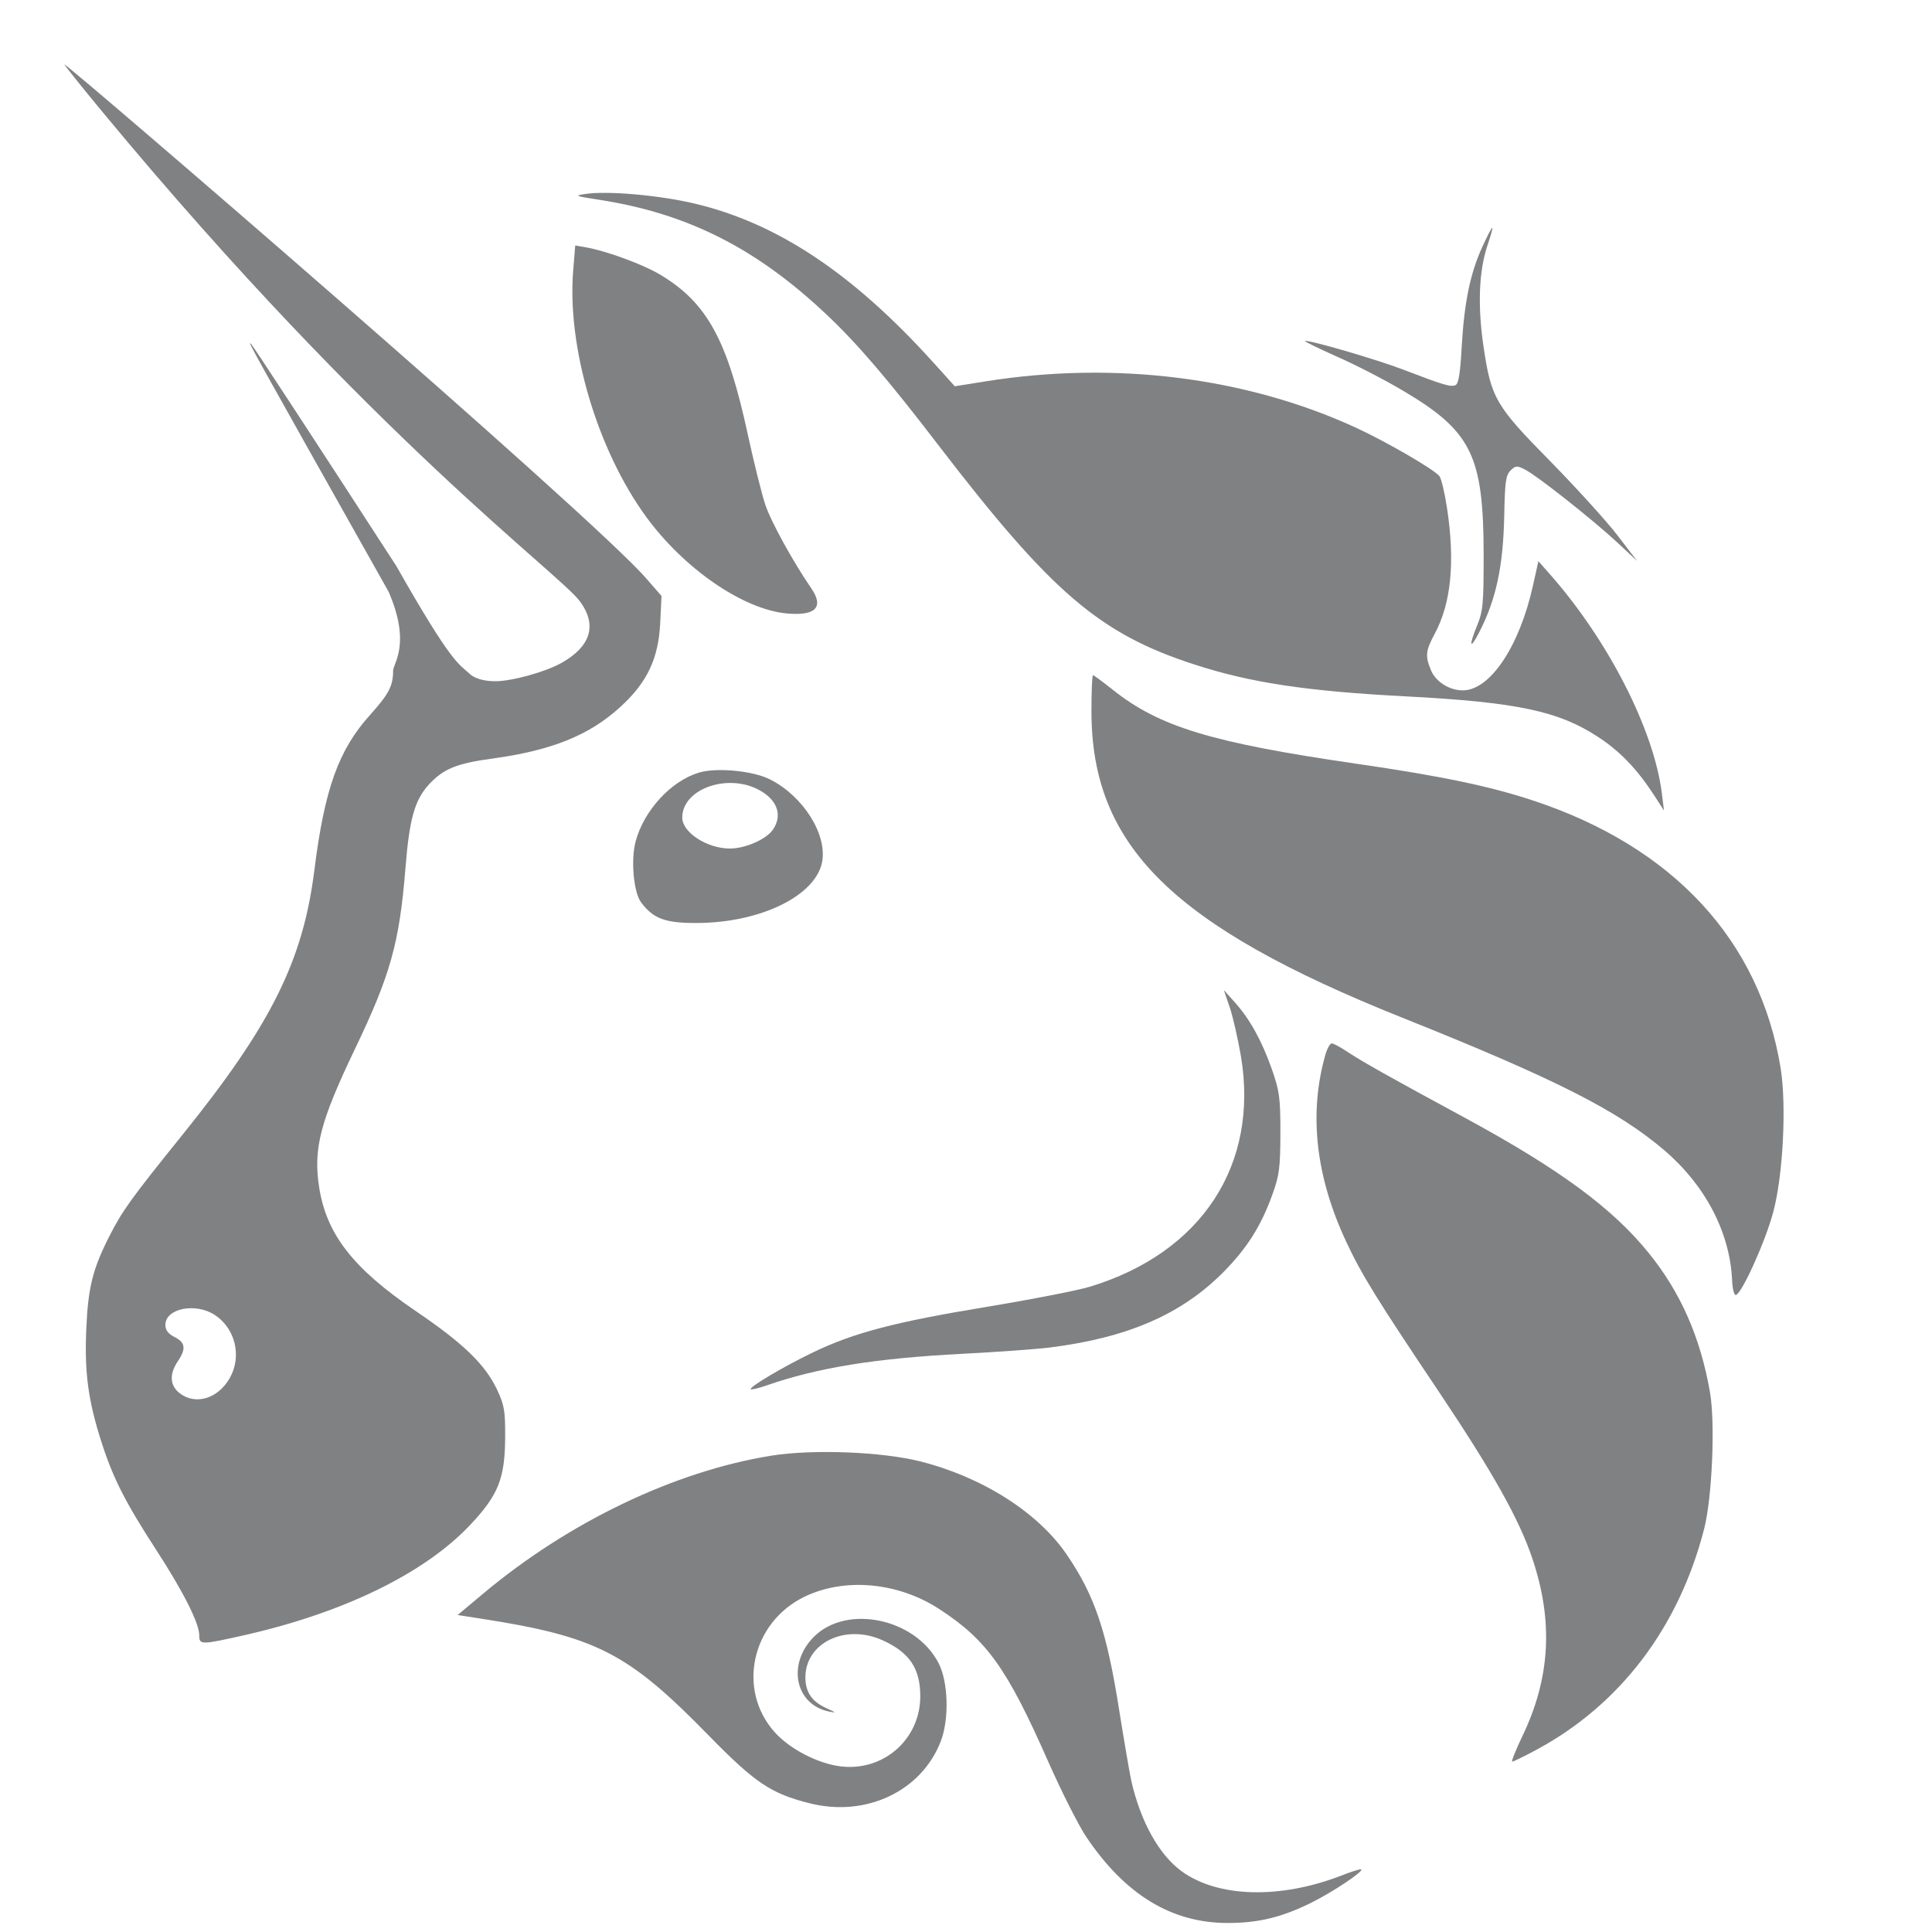
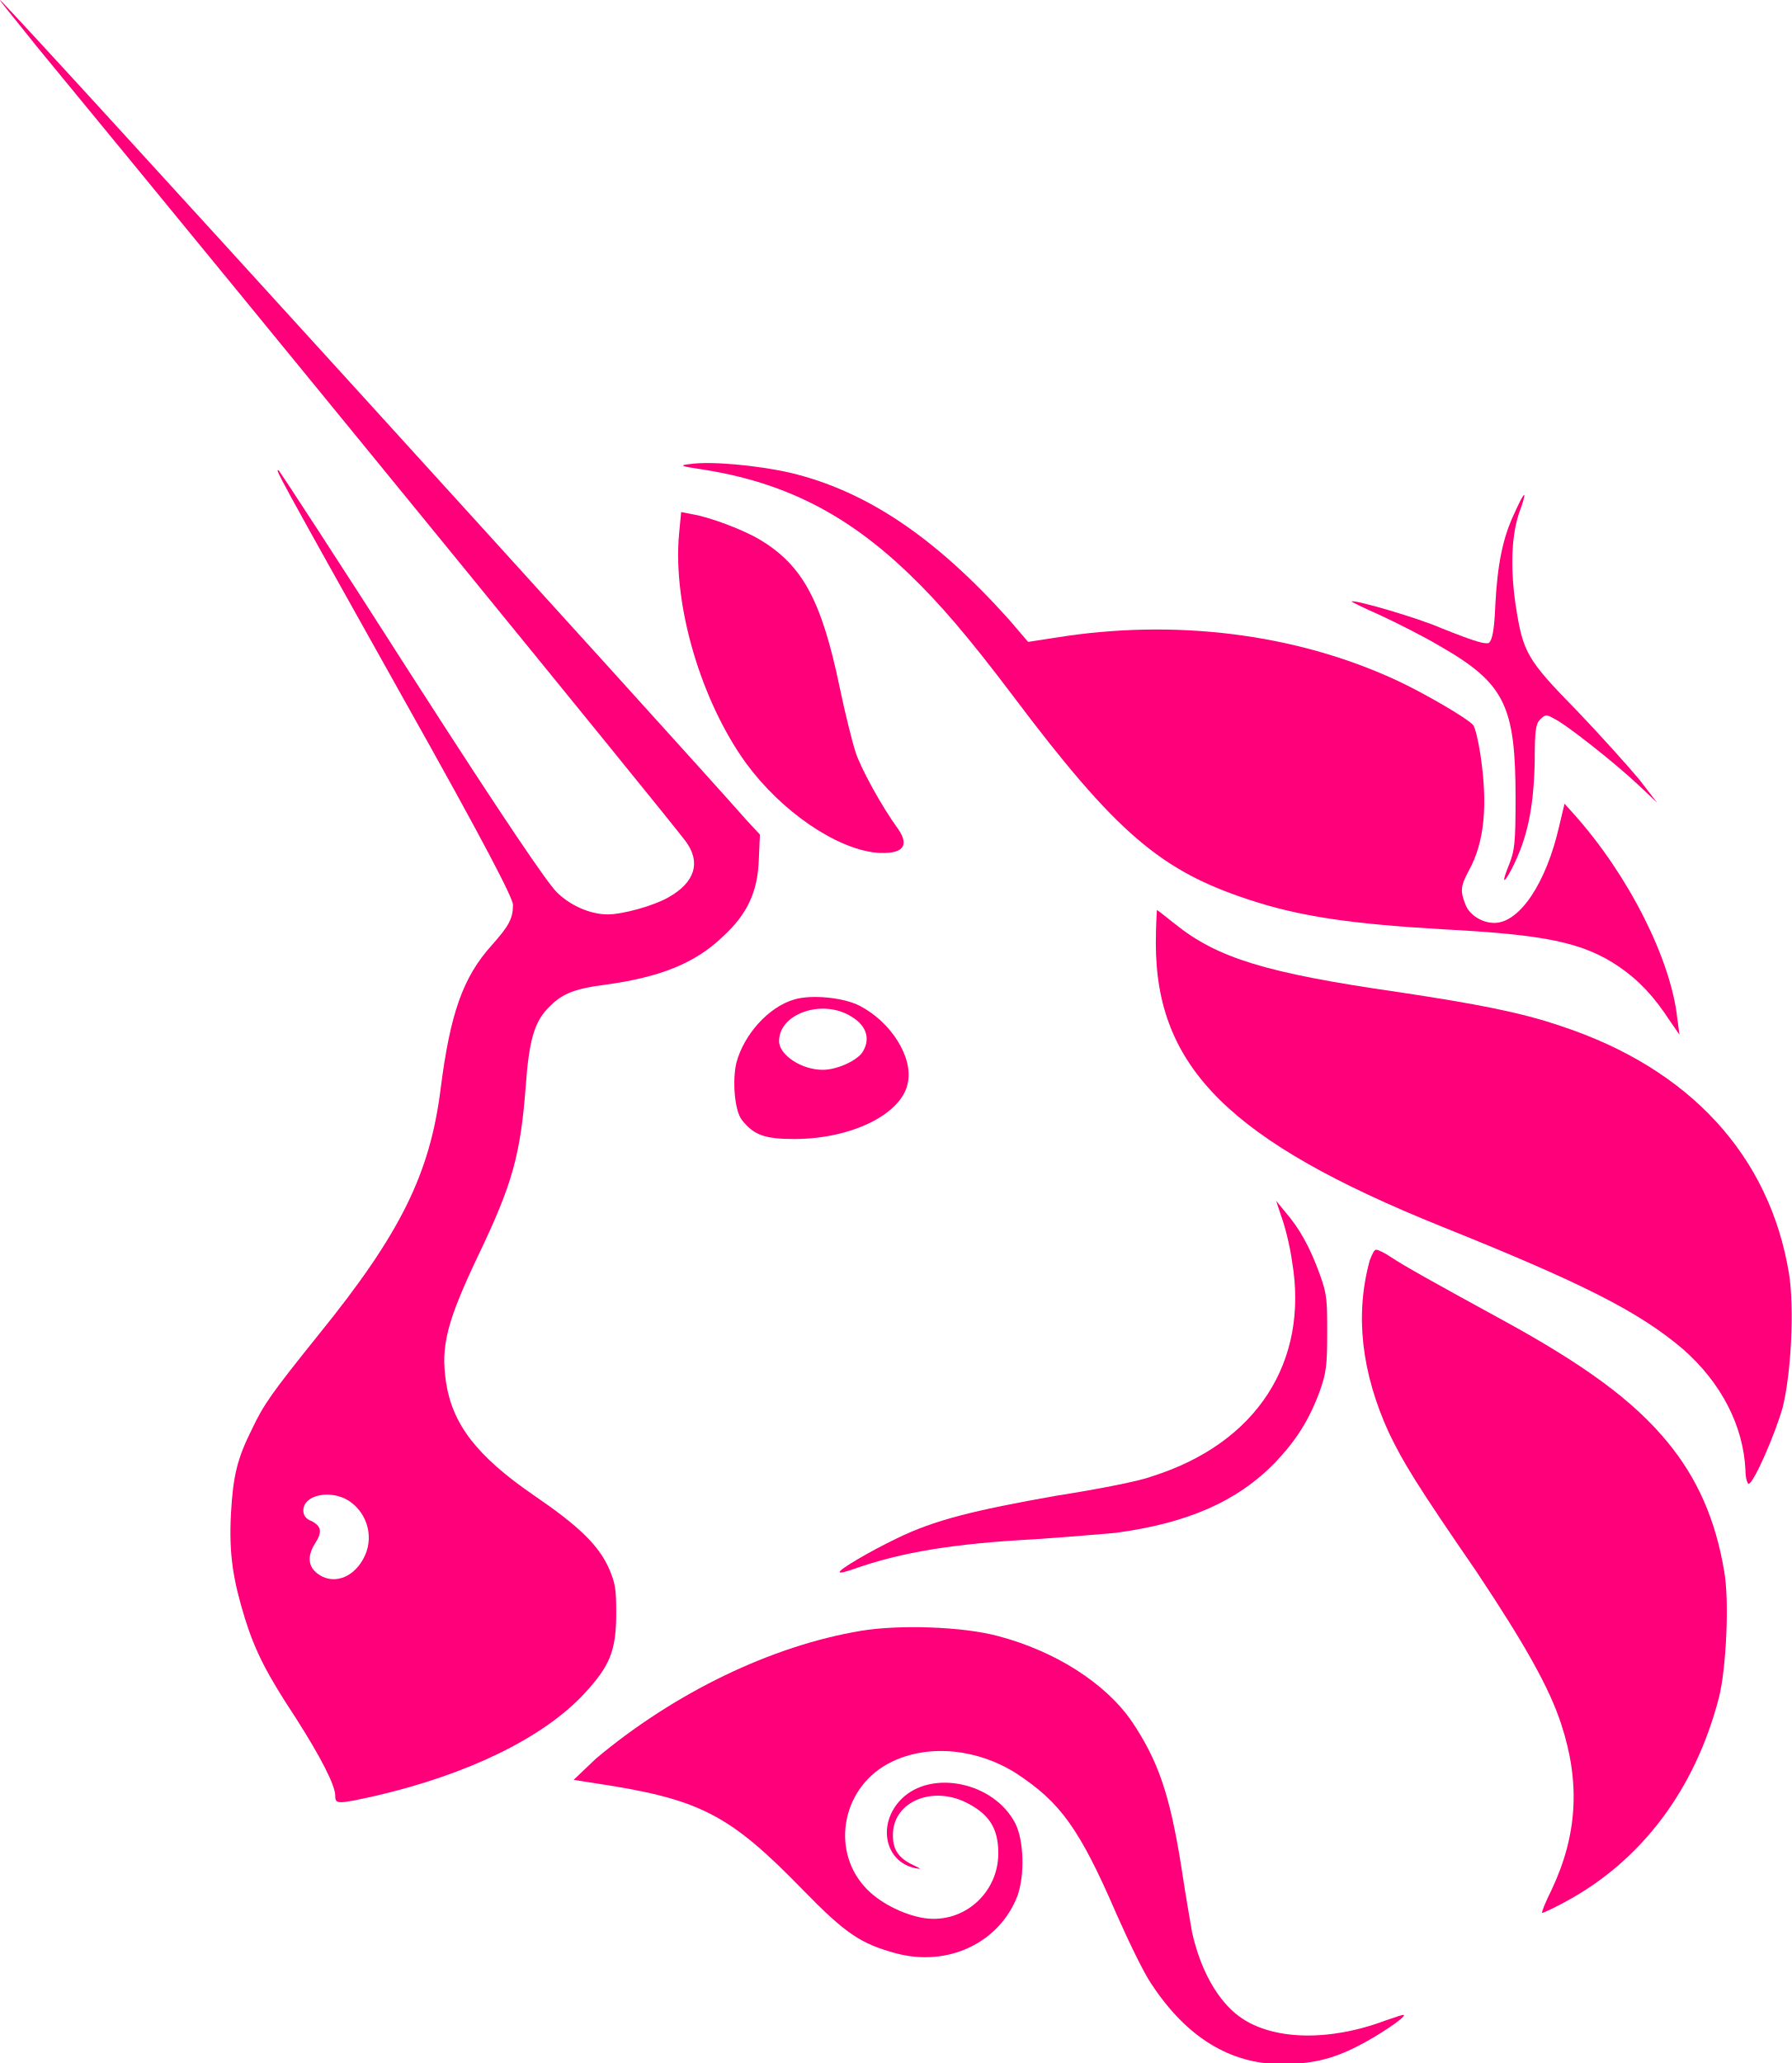
- <svg xmlns="http://www.w3.org/2000/svg" width="19" height="19" viewBox="0 0 14 15" fill="none">
-   <g>
-     <path d="M4.152 1.551C3.964 1.522 3.956 1.519 4.045 1.506C4.214 1.48 4.615 1.515 4.891 1.58C5.535 1.732 6.121 2.122 6.747 2.815L6.913 2.999L7.151 2.961C8.153 2.801 9.172 2.928 10.024 3.319C10.259 3.427 10.629 3.641 10.675 3.696C10.69 3.714 10.717 3.827 10.735 3.947C10.798 4.365 10.767 4.684 10.638 4.923C10.568 5.053 10.564 5.094 10.611 5.206C10.649 5.294 10.753 5.36 10.857 5.36C11.069 5.36 11.297 5.019 11.402 4.546L11.444 4.357L11.527 4.451C11.983 4.965 12.342 5.665 12.403 6.163L12.419 6.293L12.343 6.175C12.211 5.972 12.078 5.833 11.908 5.722C11.602 5.521 11.279 5.452 10.422 5.407C9.648 5.367 9.21 5.301 8.776 5.16C8.037 4.921 7.665 4.602 6.787 3.458C6.397 2.949 6.157 2.668 5.917 2.442C5.372 1.927 4.837 1.657 4.152 1.551Z" fill="#808183" />
-     <path d="M10.849 2.686C10.869 2.346 10.915 2.121 11.009 1.916C11.046 1.835 11.08 1.768 11.086 1.768C11.091 1.768 11.075 1.828 11.05 1.901C10.982 2.101 10.971 2.373 11.018 2.69C11.077 3.092 11.111 3.15 11.539 3.584C11.739 3.788 11.972 4.045 12.057 4.155L12.211 4.356L12.057 4.212C11.869 4.037 11.436 3.695 11.341 3.646C11.277 3.614 11.267 3.614 11.228 3.653C11.191 3.689 11.184 3.743 11.179 3.999C11.171 4.398 11.116 4.654 10.984 4.91C10.913 5.048 10.902 5.019 10.966 4.862C11.014 4.746 11.019 4.694 11.019 4.308C11.018 3.533 10.925 3.346 10.382 3.027C10.245 2.946 10.018 2.829 9.878 2.768C9.739 2.706 9.628 2.652 9.632 2.648C9.647 2.633 10.177 2.787 10.39 2.868C10.708 2.99 10.76 3.005 10.799 2.991C10.824 2.981 10.837 2.906 10.849 2.686Z" fill="#808183" />
-     <path d="M4.517 4.013C4.136 3.491 3.899 2.69 3.951 2.091L3.966 1.906L4.053 1.921C4.217 1.951 4.498 2.055 4.63 2.135C4.991 2.353 5.148 2.64 5.307 3.378C5.354 3.594 5.415 3.839 5.443 3.922C5.488 4.055 5.66 4.366 5.799 4.568C5.899 4.714 5.833 4.783 5.611 4.763C5.272 4.733 4.813 4.418 4.517 4.013Z" fill="#808183" />
-     <path d="M10.386 7.901C8.602 7.187 7.974 6.567 7.974 5.522C7.974 5.368 7.979 5.242 7.986 5.242C7.992 5.242 8.061 5.293 8.139 5.355C8.501 5.643 8.906 5.766 10.027 5.929C10.688 6.025 11.059 6.102 11.402 6.215C12.49 6.574 13.164 7.302 13.325 8.294C13.371 8.583 13.344 9.123 13.268 9.408C13.209 9.633 13.026 10.039 12.978 10.054C12.964 10.059 12.951 10.008 12.948 9.938C12.93 9.566 12.74 9.203 12.422 8.931C12.06 8.622 11.575 8.376 10.386 7.901Z" fill="#808183" />
-     <path d="M9.134 8.197C9.111 8.065 9.073 7.896 9.048 7.822L9.002 7.687L9.087 7.782C9.204 7.912 9.296 8.079 9.375 8.302C9.434 8.472 9.441 8.522 9.441 8.798C9.44 9.069 9.433 9.126 9.377 9.279C9.29 9.52 9.182 9.69 9.001 9.874C8.675 10.204 8.256 10.386 7.651 10.462C7.546 10.475 7.24 10.497 6.971 10.511C6.292 10.546 5.845 10.619 5.444 10.759C5.386 10.779 5.335 10.791 5.329 10.786C5.313 10.77 5.587 10.608 5.812 10.5C6.13 10.347 6.447 10.264 7.157 10.147C7.508 10.089 7.87 10.018 7.962 9.99C8.83 9.726 9.277 9.043 9.134 8.197Z" fill="#808183" />
-     <path d="M9.952 9.641C9.715 9.135 9.66 8.646 9.79 8.19C9.804 8.141 9.826 8.101 9.84 8.101C9.853 8.101 9.909 8.131 9.964 8.168C10.073 8.241 10.292 8.364 10.876 8.68C11.604 9.075 12.02 9.38 12.302 9.73C12.549 10.035 12.702 10.384 12.776 10.808C12.818 11.049 12.793 11.628 12.731 11.87C12.535 12.634 12.08 13.234 11.431 13.584C11.336 13.635 11.251 13.677 11.241 13.677C11.232 13.678 11.267 13.59 11.318 13.483C11.537 13.029 11.562 12.588 11.396 12.097C11.295 11.796 11.089 11.429 10.673 10.808C10.189 10.087 10.071 9.895 9.952 9.641Z" fill="#808183" />
-     <path d="M3.25 12.374C3.913 11.818 4.736 11.423 5.487 11.302C5.81 11.25 6.349 11.271 6.648 11.347C7.128 11.469 7.558 11.742 7.781 12.068C7.999 12.387 8.093 12.664 8.19 13.282C8.229 13.525 8.271 13.77 8.283 13.825C8.356 14.145 8.499 14.401 8.675 14.529C8.956 14.733 9.439 14.746 9.914 14.562C9.994 14.53 10.064 14.509 10.069 14.514C10.086 14.531 9.847 14.69 9.678 14.774C9.451 14.886 9.271 14.93 9.031 14.93C8.596 14.93 8.235 14.71 7.934 14.262C7.874 14.173 7.741 13.909 7.637 13.674C7.319 12.953 7.162 12.733 6.793 12.493C6.471 12.283 6.056 12.246 5.744 12.398C5.335 12.598 5.22 13.118 5.514 13.448C5.631 13.579 5.848 13.692 6.026 13.714C6.359 13.755 6.645 13.504 6.645 13.17C6.645 12.953 6.561 12.829 6.35 12.734C6.061 12.605 5.752 12.756 5.753 13.025C5.754 13.14 5.804 13.212 5.92 13.264C5.994 13.298 5.996 13.3 5.935 13.288C5.671 13.233 5.609 12.916 5.821 12.706C6.077 12.454 6.605 12.565 6.786 12.91C6.862 13.055 6.871 13.343 6.805 13.517C6.656 13.907 6.223 14.112 5.783 14C5.484 13.924 5.362 13.842 5.001 13.473C4.374 12.831 4.131 12.706 3.227 12.566L3.053 12.539L3.25 12.374Z" fill="#808183" />
-     <path fill-rule="evenodd" clip-rule="evenodd" d="M0.308 0.884C2.402 3.41 3.845 4.452 4.005 4.672C4.137 4.854 4.087 5.018 3.861 5.146C3.735 5.217 3.475 5.289 3.346 5.289C3.199 5.289 3.148 5.233 3.148 5.233C3.063 5.153 3.015 5.167 2.578 4.396C1.972 3.46 1.464 2.684 1.45 2.671C1.418 2.641 1.419 2.642 2.517 4.594C2.694 5.001 2.552 5.15 2.552 5.208C2.552 5.326 2.519 5.388 2.373 5.551C2.129 5.821 2.02 6.125 1.941 6.754C1.853 7.459 1.605 7.957 0.917 8.81C0.515 9.309 0.449 9.4 0.347 9.602C0.219 9.855 0.184 9.997 0.17 10.316C0.155 10.655 0.184 10.873 0.288 11.197C0.379 11.48 0.474 11.666 0.717 12.04C0.926 12.363 1.047 12.603 1.047 12.697C1.047 12.771 1.061 12.771 1.386 12.698C2.163 12.524 2.794 12.217 3.149 11.841C3.369 11.608 3.42 11.48 3.422 11.161C3.423 10.953 3.416 10.909 3.359 10.789C3.267 10.594 3.099 10.431 2.728 10.179C2.243 9.85 2.035 9.584 1.978 9.219C1.931 8.919 1.986 8.708 2.254 8.148C2.532 7.569 2.601 7.322 2.648 6.739C2.678 6.362 2.719 6.213 2.828 6.093C2.942 5.969 3.044 5.927 3.326 5.889C3.785 5.826 4.077 5.708 4.317 5.488C4.525 5.298 4.612 5.114 4.626 4.837L4.636 4.627L4.519 4.493C4.098 4.004 0.026 0.5 0 0.5C-0.005 0.5 0.133 0.673 0.308 0.884ZM1.284 10.699C1.379 10.531 1.328 10.316 1.169 10.21C1.018 10.111 0.784 10.158 0.784 10.287C0.784 10.327 0.806 10.356 0.856 10.381C0.94 10.424 0.946 10.472 0.88 10.57C0.813 10.67 0.819 10.757 0.895 10.817C1.018 10.912 1.192 10.86 1.284 10.699Z" fill="#808183" />
-     <path fill-rule="evenodd" clip-rule="evenodd" d="M4.925 5.999C4.71 6.064 4.501 6.291 4.436 6.529C4.396 6.674 4.419 6.929 4.478 7.007C4.574 7.134 4.666 7.168 4.917 7.166C5.407 7.163 5.833 6.954 5.883 6.692C5.923 6.478 5.736 6.181 5.478 6.051C5.345 5.984 5.062 5.957 4.925 5.999ZM5.499 6.444C5.574 6.337 5.541 6.222 5.412 6.144C5.168 5.995 4.797 6.118 4.797 6.348C4.797 6.463 4.99 6.588 5.167 6.588C5.285 6.588 5.446 6.518 5.499 6.444Z" fill="#808183" />
-   </g>
+ <svg xmlns="http://www.w3.org/2000/svg" version="1.1" id="Layer_1" x="0px" y="0px" viewBox="0 0 168.3 193.8" style="enable-background:new 0 0 168.3 193.8;" xml:space="preserve">
+   <style type="text/css">
+ 	.st0{fill:#FF007A;}
+ 	.st1{fill-rule:evenodd;clip-rule:evenodd;fill:#FF007A;}
+ </style>
+   <path class="st0" d="M66,44.1c-2.1-0.3-2.2-0.4-1.2-0.5c1.9-0.3,6.3,0.1,9.4,0.8c7.2,1.7,13.7,6.1,20.6,13.8l1.8,2.1l2.6-0.4  c11.1-1.8,22.5-0.4,32,4c2.6,1.2,6.7,3.6,7.2,4.2c0.2,0.2,0.5,1.5,0.7,2.8c0.7,4.7,0.4,8.2-1.1,10.9c-0.8,1.5-0.8,1.9-0.3,3.2  c0.4,1,1.6,1.7,2.7,1.7c2.4,0,4.9-3.8,6.1-9.1l0.5-2.1l0.9,1c5.1,5.7,9.1,13.6,9.7,19.2l0.2,1.5l-0.9-1.3c-1.5-2.3-2.9-3.8-4.8-5.1  c-3.4-2.3-7-3-16.5-3.5c-8.6-0.5-13.5-1.2-18.3-2.8c-8.2-2.7-12.4-6.2-22.1-19.1c-4.3-5.7-7-8.8-9.7-11.4  C79.6,48.3,73.7,45.3,66,44.1z" />
+   <path class="st0" d="M140.5,56.8c0.2-3.8,0.7-6.3,1.8-8.6c0.4-0.9,0.8-1.7,0.9-1.7c0.1,0-0.1,0.7-0.4,1.5c-0.8,2.2-0.9,5.3-0.4,8.8  c0.7,4.5,1,5.1,5.8,10c2.2,2.3,4.8,5.2,5.8,6.4l1.7,2.2l-1.7-1.6c-2.1-2-6.9-5.8-8-6.3c-0.7-0.4-0.8-0.4-1.3,0.1  c-0.4,0.4-0.5,1-0.5,3.9c-0.1,4.5-0.7,7.3-2.2,10.2c-0.8,1.5-0.9,1.2-0.2-0.5c0.5-1.3,0.6-1.9,0.6-6.2c0-8.7-1-10.8-7.1-14.3  c-1.5-0.9-4.1-2.2-5.6-2.9c-1.6-0.7-2.8-1.3-2.7-1.3c0.2-0.2,6.1,1.5,8.4,2.5c3.5,1.4,4.1,1.5,4.5,1.4  C140.2,60.1,140.4,59.3,140.5,56.8z" />
+   <path class="st0" d="M70.1,71.7c-4.2-5.8-6.9-14.8-6.3-21.5l0.2-2.1l1,0.2c1.8,0.3,4.9,1.5,6.4,2.4c4,2.4,5.8,5.7,7.5,13.9  c0.5,2.4,1.2,5.2,1.5,6.1c0.5,1.5,2.4,5,4,7.2c1.1,1.6,0.4,2.4-2.1,2.2C78.5,79.7,73.4,76.2,70.1,71.7z" />
+   <path class="st0" d="M135.4,115.2c-19.8-8-26.8-14.9-26.8-26.6c0-1.7,0.1-3.1,0.1-3.1c0.1,0,0.8,0.6,1.7,1.3c4,3.2,8.5,4.6,21,6.4  c7.3,1.1,11.5,1.9,15.3,3.2c12.1,4,19.6,12.2,21.4,23.3c0.5,3.2,0.2,9.3-0.6,12.5c-0.7,2.5-2.7,7.1-3.2,7.2c-0.1,0-0.3-0.5-0.3-1.3  c-0.2-4.2-2.3-8.2-5.8-11.3C154,123.2,148.6,120.5,135.4,115.2z" />
+   <path class="st0" d="M121.4,118.5c-0.2-1.5-0.7-3.4-1-4.2l-0.5-1.5l0.9,1.1c1.3,1.5,2.3,3.3,3.2,5.8c0.7,1.9,0.7,2.5,0.7,5.6  c0,3-0.1,3.7-0.7,5.4c-1,2.7-2.2,4.6-4.2,6.7c-3.6,3.7-8.3,5.7-15,6.6c-1.2,0.1-4.6,0.4-7.6,0.6c-7.5,0.4-12.5,1.2-17,2.8  c-0.6,0.2-1.2,0.4-1.3,0.3c-0.2-0.2,2.9-2,5.4-3.2c3.5-1.7,7.1-2.6,15-4c3.9-0.6,7.9-1.4,8.9-1.8C118.1,135.6,123,127.9,121.4,118.5  z" />
+   <path class="st0" d="M130.5,134.6c-2.6-5.7-3.2-11.1-1.8-16.2c0.2-0.5,0.4-1,0.6-1c0.2,0,0.8,0.3,1.4,0.7c1.2,0.8,3.7,2.2,10.1,5.7  c8.1,4.4,12.7,7.8,15.9,11.7c2.8,3.4,4.5,7.3,5.3,12.1c0.5,2.7,0.2,9.2-0.5,11.9c-2.2,8.5-7.2,15.3-14.5,19.2c-1.1,0.6-2,1-2.1,1  c-0.1,0,0.3-1,0.9-2.2c2.4-5.1,2.7-10,0.9-15.5c-1.1-3.4-3.4-7.5-8-14.4C133.2,139.6,131.9,137.5,130.5,134.6z" />
+   <path class="st0" d="M56,165.2c7.4-6.2,16.5-10.6,24.9-12c3.6-0.6,9.6-0.4,12.9,0.5c5.3,1.4,10.1,4.4,12.6,8.1  c2.4,3.6,3.5,6.7,4.6,13.6c0.4,2.7,0.9,5.5,1,6.1c0.8,3.6,2.4,6.4,4.4,7.9c3.1,2.3,8.5,2.4,13.8,0.4c0.9-0.3,1.7-0.6,1.7-0.5  c0.2,0.2-2.5,2-4.3,2.9c-2.5,1.3-4.5,1.7-7.2,1.7c-4.8,0-8.9-2.5-12.2-7.5c-0.7-1-2.1-3.9-3.3-6.6c-3.5-8.1-5.3-10.5-9.4-13.2  c-3.6-2.3-8.2-2.8-11.7-1.1c-4.6,2.2-5.8,8.1-2.6,11.7c1.3,1.5,3.7,2.7,5.7,3c3.7,0.5,6.9-2.4,6.9-6.1c0-2.4-0.9-3.8-3.3-4.9  c-3.2-1.4-6.7,0.2-6.6,3.3c0,1.3,0.6,2.1,1.9,2.7c0.8,0.4,0.8,0.4,0.2,0.3c-2.9-0.6-3.6-4.2-1.3-6.5c2.8-2.8,8.7-1.6,10.7,2.3  c0.8,1.6,0.9,4.8,0.2,6.8c-1.7,4.4-6.5,6.7-11.4,5.4c-3.3-0.9-4.7-1.8-8.7-5.9c-7-7.2-9.7-8.6-19.7-10.1l-1.9-0.3L56,165.2z" />
+   <path class="st1" d="M3.4,4.3c23.3,28.3,59.2,72.3,61,74.7c1.5,2,0.9,3.9-1.6,5.3c-1.4,0.8-4.3,1.6-5.7,1.6c-1.6,0-3.5-0.8-4.8-2.1  c-0.9-0.9-4.8-6.6-13.6-20.3c-6.7-10.5-12.4-19.2-12.5-19.3C25.8,44,25.8,44,38,65.8C45.7,79.5,48.2,84.4,48.2,85c0,1.3-0.4,2-2,3.8  c-2.7,3-3.9,6.4-4.8,13.5c-1,7.9-3.7,13.5-11.4,23c-4.5,5.6-5.2,6.6-6.3,8.9c-1.4,2.8-1.8,4.4-2,8c-0.2,3.8,0.2,6.2,1.3,9.8  c1,3.2,2.1,5.3,4.8,9.4c2.3,3.6,3.7,6.3,3.7,7.3c0,0.8,0.2,0.8,3.8,0c8.6-2,15.7-5.4,19.6-9.6c2.4-2.6,3-4,3-7.6  c0-2.3-0.1-2.8-0.7-4.2c-1-2.2-2.9-4-7-6.8c-5.4-3.7-7.7-6.7-8.3-10.7c-0.5-3.4,0.1-5.7,3.1-12c3.1-6.5,3.9-9.2,4.4-15.8  c0.3-4.2,0.8-5.9,2-7.2c1.3-1.4,2.4-1.9,5.5-2.3c5.1-0.7,8.4-2,11-4.5c2.3-2.1,3.3-4.2,3.4-7.3l0.1-2.3L70.1,77C65.4,71.6,0.3,0,0,0  C-0.1,0,1.5,1.9,3.4,4.3z M34.1,146.5c1.1-1.9,0.5-4.3-1.3-5.5c-1.7-1.1-4.3-0.6-4.3,0.9c0,0.4,0.2,0.8,0.8,1c0.9,0.5,1,1,0.3,2.1  c-0.7,1.1-0.7,2.1,0.2,2.8C31.2,148.9,33.1,148.3,34.1,146.5z" />
+   <path class="st1" d="M74.6,93.9c-2.4,0.7-4.7,3.3-5.4,5.9c-0.4,1.6-0.2,4.5,0.5,5.4c1.1,1.4,2.1,1.8,4.9,1.8  c5.5,0,10.2-2.4,10.7-5.3c0.5-2.4-1.6-5.7-4.5-7.2C79.3,93.7,76.2,93.4,74.6,93.9z M81,98.9c0.8-1.2,0.5-2.5-1-3.4  c-2.7-1.7-6.8-0.3-6.8,2.3c0,1.3,2.1,2.7,4.1,2.7C78.6,100.5,80.4,99.7,81,98.9z" />
</svg>
